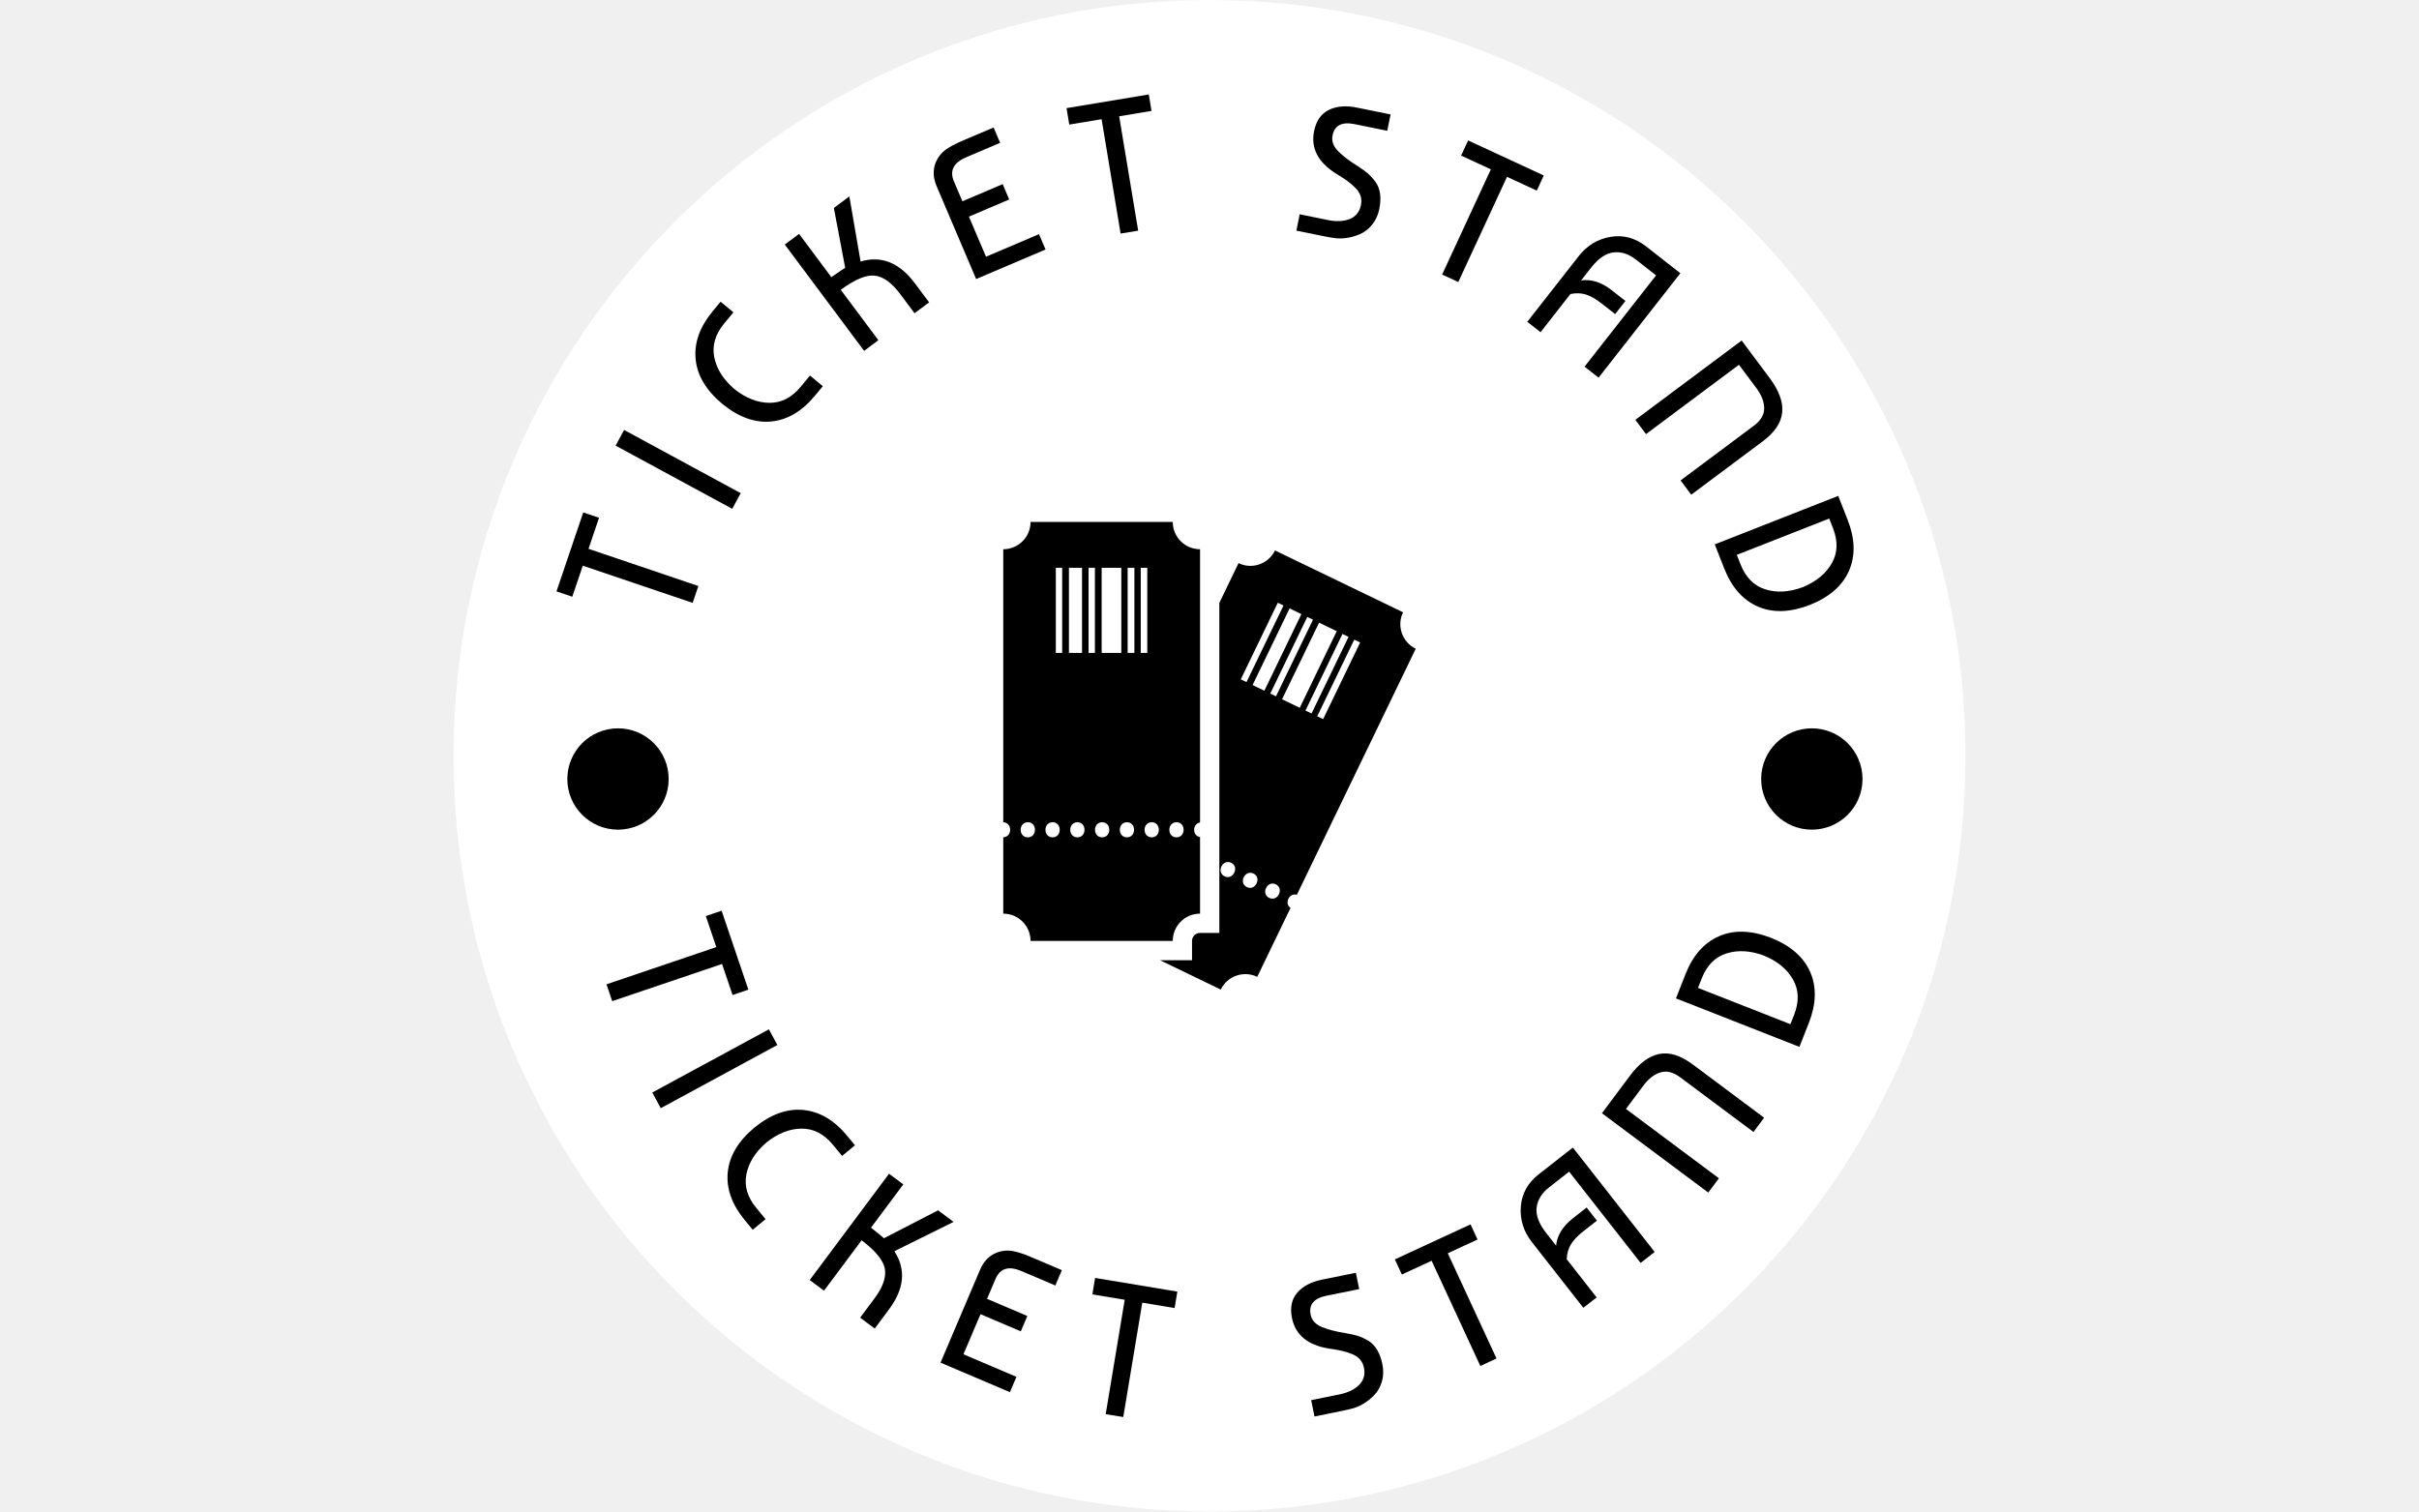
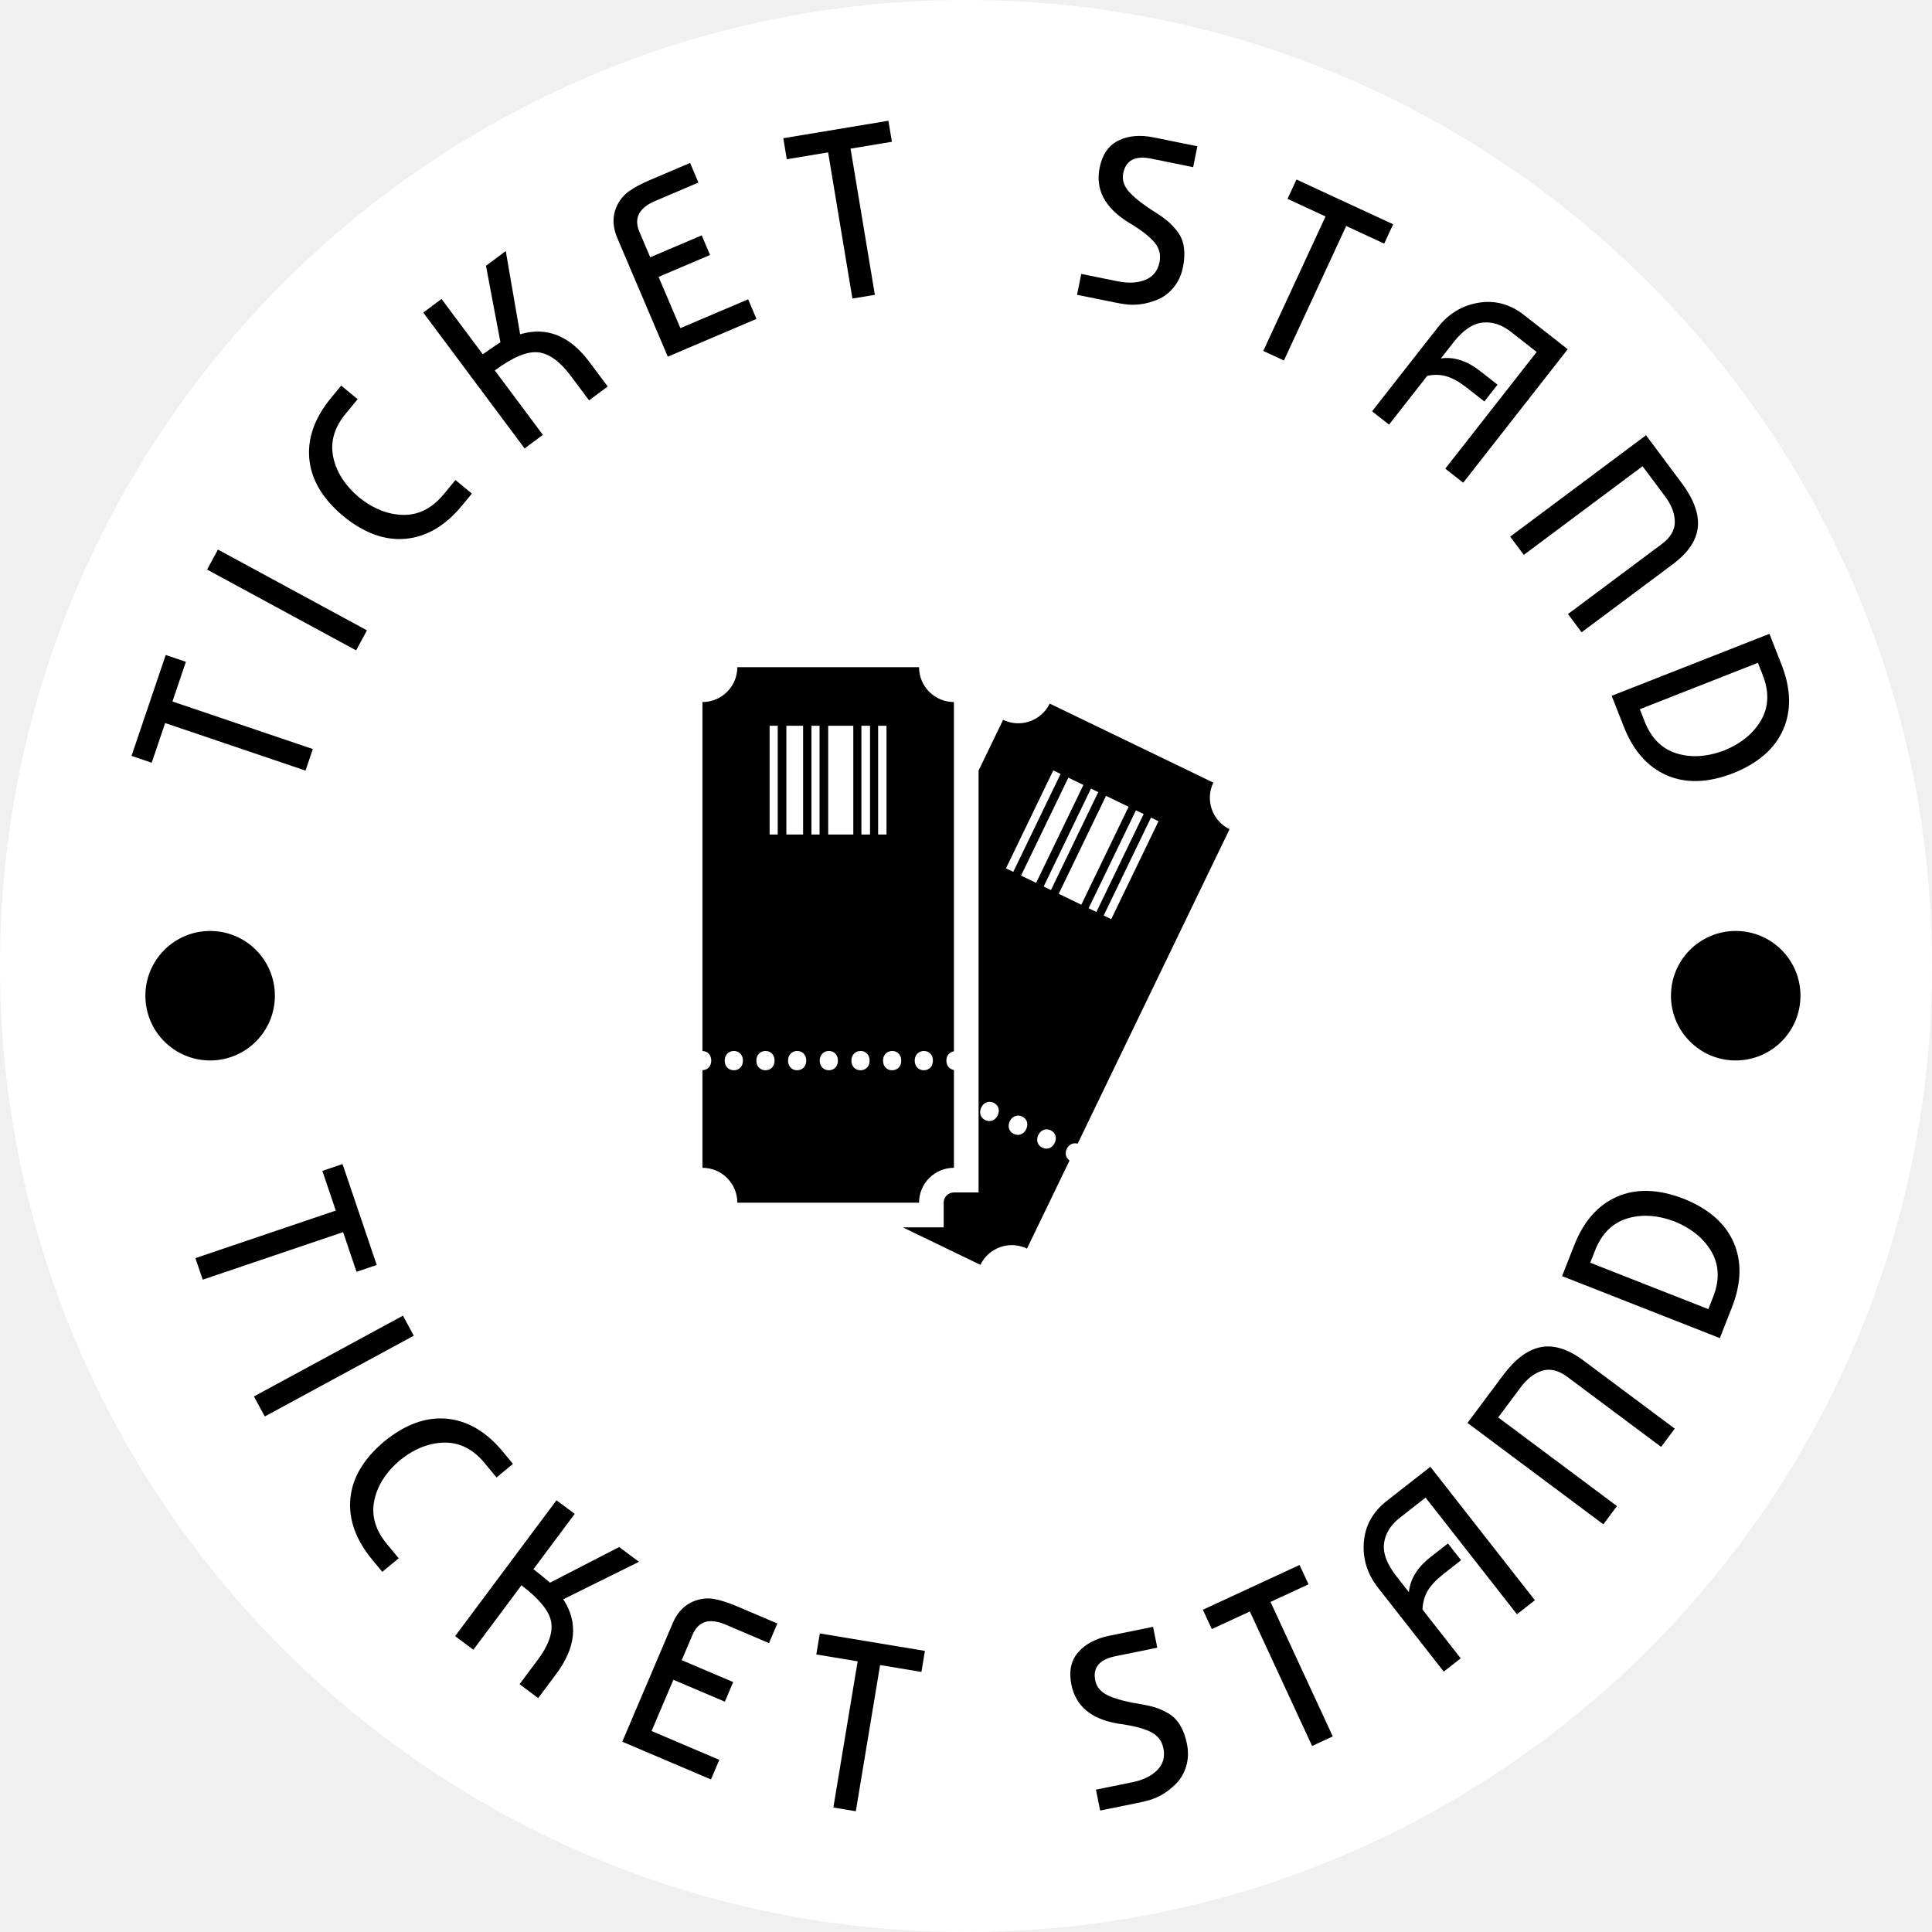
- <svg xmlns="http://www.w3.org/2000/svg" version="1.1" width="2000" height="1250" viewBox="0 0 2000 1250">
+ <svg xmlns="http://www.w3.org/2000/svg" version="1.1" viewBox="375 0 1250 1250">
  <g transform="matrix(1,0,0,1,0,0)">
    <svg viewBox="0 0 512 320" data-background-color="#ffffff" preserveAspectRatio="xMidYMid meet" height="1250" width="2000">
      <g id="tight-bounds" transform="matrix(1,0,0,1,0,0)">
        <svg viewBox="0 0 512 320" height="320" width="512">
          <g>
            <svg />
          </g>
          <g>
            <svg viewBox="0 0 512 320" height="320" width="512">
              <g>
                <path transform="translate(256,160) scale(160,160)" d="M-1 0c0-0.552 0.448-1 1-1 0.552 0 1 0.448 1 1 0 0.552-0.448 1-1 1-0.552 0-1-0.448-1-1z" fill="#ffffff" fill-rule="nonzero" stroke="none" stroke-width="1" stroke-linecap="butt" stroke-linejoin="miter" stroke-miterlimit="10" stroke-dasharray="" stroke-dashoffset="0" font-family="none" font-weight="none" font-size="none" text-anchor="none" style="mix-blend-mode: normal" data-fill-palette-color="tertiary" />
              </g>
              <g transform="matrix(1,0,0,1,116,20)">
                <svg viewBox="0 0 280 280" height="280" width="280">
                  <g>
                    <svg viewBox="0 0 280 280" height="280" width="280">
                      <g>
                        <svg viewBox="0 0 280 280" height="280" width="280">
                          <g id="textblocktransform">
                            <svg viewBox="0 0 280 280" height="280" width="280" id="textblock">
                              <g>
                                <svg viewBox="0 0 280 280" height="280" width="280">
                                  <g transform="matrix(1,0,0,1,96.34742,90.50253)">
                                    <svg viewBox="0 0 87.305 98.995" height="98.995" width="87.305">
                                      <g>
                                        <svg version="1.1" x="0" y="0" viewBox="5.913 0 88.173 99.979" enable-background="new 0 0 100 100" xml:space="preserve" height="98.995" width="87.305" class="icon-kg-0" data-fill-palette-color="quaternary" id="kg-0">
                                          <g fill="#ffffff" data-fill-palette-color="quaternary">
                                            <path fill-rule="evenodd" clip-rule="evenodd" d="M5.913 5.835v58.376c0.874 0.021 1.472 0.674 1.472 1.606 0 0.897-0.566 1.565-1.472 1.601v16.328c3.223 0 5.835 2.612 5.835 5.836h30.397c0-3.224 2.612-5.836 5.835-5.836V67.383c-0.753-0.122-1.264-0.735-1.264-1.564 0-0.843 0.521-1.435 1.264-1.562V5.835c-3.223 0-5.835-2.614-5.835-5.835H11.749C11.749 3.222 9.136 5.835 5.913 5.835zM44.466 65.818c0 0.922-0.588 1.613-1.535 1.613-0.896 0-1.512-0.691-1.512-1.613 0-0.947 0.641-1.614 1.537-1.614S44.466 64.871 44.466 65.818zM39.169 65.818c0 0.922-0.589 1.613-1.536 1.613-0.896 0-1.511-0.691-1.511-1.613 0-0.947 0.641-1.614 1.536-1.614C38.555 64.204 39.169 64.871 39.169 65.818zM33.872 65.818c0 0.922-0.589 1.613-1.536 1.613-0.897 0-1.509-0.691-1.509-1.613 0-0.947 0.639-1.614 1.535-1.614C33.257 64.204 33.872 64.871 33.872 65.818zM28.574 65.818c0 0.922-0.589 1.613-1.536 1.613-0.896 0-1.511-0.691-1.511-1.613 0-0.947 0.639-1.614 1.536-1.614C27.96 64.204 28.574 64.871 28.574 65.818zM23.277 65.818c0 0.922-0.589 1.613-1.536 1.613-0.896 0-1.509-0.691-1.509-1.613 0-0.947 0.64-1.614 1.535-1.614C22.664 64.204 23.277 64.871 23.277 65.818zM17.979 65.818c0 0.922-0.587 1.613-1.535 1.613-0.898 0-1.511-0.691-1.511-1.613 0-0.947 0.64-1.614 1.536-1.614C17.365 64.204 17.979 64.871 17.979 65.818zM12.683 65.818c0 0.922-0.589 1.613-1.537 1.613-0.896 0-1.509-0.691-1.509-1.613 0-0.947 0.639-1.614 1.535-1.614C12.068 64.204 12.683 64.871 12.683 65.818zM36.7 9.803v18.193h-1.399V9.803H36.7zM33.944 9.803v18.193h-1.442V9.803H33.944zM31.146 9.803v18.193h-4.199V9.803H31.146zM25.504 9.803v18.193h-1.356V9.803H25.504zM22.749 9.803v18.193h-2.799V9.803H22.749zM18.506 9.803v18.193H17.15V9.803H18.506z" fill="#000000" data-fill-palette-color="quaternary" />
                                            <path fill-rule="evenodd" clip-rule="evenodd" d="M91.371 19.312L64 6.092c-1.402 2.9-4.891 4.118-7.793 2.716l-4.104 8.498v46.951 3.475 16.016 4.122H47.98c-0.944 0-1.714 0.769-1.714 1.714v4.122h-4.121H39.42l12.989 6.273c1.402-2.902 4.892-4.119 7.794-2.717l7.116-14.735c-0.624-0.438-0.818-1.212-0.457-1.959 0.366-0.758 1.092-1.064 1.816-0.856l25.408-52.606C91.186 25.703 89.971 22.212 91.371 19.312zM55.296 74.981c-0.4 0.829-1.231 1.195-2.085 0.783-0.808-0.389-1.059-1.277-0.657-2.109 0.41-0.852 1.275-1.175 2.084-0.784C55.444 73.262 55.708 74.128 55.296 74.981zM72.122 20.902l-7.911 16.382-1.221-0.59 7.911-16.382L72.122 20.902zM64.6 17.269l1.222 0.59-7.913 16.382-1.221-0.589L64.6 17.269zM60.064 77.285c-0.399 0.831-1.231 1.195-2.084 0.785-0.808-0.391-1.06-1.28-0.658-2.11 0.412-0.853 1.277-1.175 2.085-0.785C60.215 75.563 60.478 76.434 60.064 77.285zM59.209 34.868l7.911-16.382 2.521 1.216-7.912 16.383L59.209 34.868zM64.836 79.589c-0.401 0.829-1.231 1.197-2.085 0.784-0.808-0.39-1.06-1.279-0.659-2.109 0.412-0.854 1.279-1.176 2.086-0.785C64.983 77.869 65.247 78.735 64.836 79.589zM65.51 37.912l7.912-16.382 3.78 1.825-7.911 16.383L65.51 37.912zM70.512 40.328l7.912-16.383 1.298 0.627-7.911 16.382L70.512 40.328zM74.293 42.154l-1.262-0.609 7.913-16.383 1.26 0.609L74.293 42.154z" fill="#000000" data-fill-palette-color="quaternary" />
                                          </g>
                                        </svg>
                                      </g>
                                    </svg>
                                  </g>
                                  <g>
                                    <path d="M7.354 99.76l-2.226 6.572-3.343-1.132 5.662-16.715 3.343 1.132-2.226 6.572 23.248 7.876-1.209 3.57z" fill="#000000" data-fill-palette-color="quaternary" />
                                    <path d="M16.097 71.026l24.683 13.379-1.797 3.315-24.682-13.38z" fill="#000000" data-fill-palette-color="quaternary" />
                                    <path d="M36.862 65.49v0c-3.425-2.865-5.302-6.02-5.629-9.464-0.328-3.444 0.88-6.826 3.621-10.145v0l1.661-2.01 2.721 2.249-1.967 2.38c-1.891 2.288-2.585 4.671-2.084 7.15 0.502 2.478 1.921 4.717 4.257 6.717v0c2.405 1.917 4.871 2.889 7.4 2.914 2.528 0.025 4.738-1.106 6.628-3.394v0l1.967-2.38 2.721 2.248-1.66 2.009c-2.742 3.319-5.835 5.142-9.28 5.47-3.444 0.328-6.896-0.92-10.356-3.744z" fill="#000000" data-fill-palette-color="quaternary" />
                                    <path d="M77.656 39.995v0l2.998 4.019-3.087 2.302-2.997-4.019c-1.807-2.422-3.612-3.736-5.417-3.941-1.804-0.205-4.204 0.792-7.199 2.994v0l7.962 10.673-3.022 2.254-16.787-22.504 3.022-2.254 6.835 9.162c1.618-1.14 2.593-1.801 2.925-1.982v0l-2.397-12.672 3.279-2.446 2.378 13.787c4.394-1.309 8.23 0.233 11.507 4.627z" fill="#000000" data-fill-palette-color="quaternary" />
                                    <path d="M103.914 29.574l1.382 3.248-14.687 6.251-8.373-19.669c-0.775-1.821-0.82-3.531-0.135-5.13v0c0.473-1.073 1.155-1.93 2.045-2.571 0.89-0.64 2.048-1.264 3.475-1.871v0l6.68-2.843 1.382 3.247-7.159 3.048c-2.706 1.152-3.578 2.86-2.615 5.123v0l1.791 4.207 8.525-3.629 1.382 3.248-8.525 3.628 3.613 8.488z" fill="#000000" data-fill-palette-color="quaternary" />
                                    <path d="M117.162 5.237l-6.845 1.137-0.578-3.481 17.408-2.893 0.579 3.482-6.845 1.137 4.023 24.214-3.719 0.618z" fill="#000000" data-fill-palette-color="quaternary" />
                                    <path d="M171.133 2.766l7.193 1.461-0.702 3.459-6.957-1.413c-2.647-0.538-4.188 0.268-4.625 2.416v0c-0.234 1.153 0.151 2.247 1.154 3.284 1.004 1.036 2.427 2.123 4.269 3.261v0c0.822 0.522 1.511 1.023 2.069 1.505 0.557 0.481 1.091 1.074 1.603 1.779 0.512 0.704 0.833 1.54 0.964 2.508 0.131 0.968 0.076 2.041-0.163 3.22v0c-0.266 1.31-0.779 2.427-1.54 3.351-0.761 0.923-1.633 1.592-2.618 2.005-0.984 0.414-1.959 0.68-2.925 0.798-0.965 0.118-1.883 0.102-2.752-0.048v0c-0.372-0.048-0.899-0.142-1.581-0.28v0l-6.131-1.245 0.702-3.459 6.014 1.221c1.782 0.362 3.312 0.284 4.59-0.234 1.278-0.518 2.064-1.497 2.357-2.938v0c0.144-0.708 0.113-1.362-0.092-1.963-0.205-0.601-0.563-1.158-1.073-1.671-0.51-0.513-1.043-0.976-1.6-1.389-0.557-0.413-1.236-0.865-2.037-1.355v0c-0.22-0.127-0.39-0.229-0.511-0.309v0c-3.795-2.408-5.33-5.394-4.605-8.957v0c0.447-2.201 1.489-3.702 3.124-4.502 1.636-0.8 3.594-0.968 5.873-0.505z" fill="#000000" data-fill-palette-color="quaternary" />
                                    <path d="M199.551 15.852l-6.297-2.915 1.483-3.203 16.014 7.414-1.482 3.203-6.297-2.915-10.313 22.274-3.421-1.584z" fill="#000000" data-fill-palette-color="quaternary" />
                                    <path d="M216.4 42.245l-6.331 8.083-2.81-2.201 10.882-13.893c1.781-2.273 4.029-3.637 6.745-4.091 2.716-0.454 5.232 0.226 7.547 2.039v0l7.231 5.663-17.312 22.104-2.968-2.325 15.135-19.325-4.262-3.338c-1.537-1.204-3.117-1.711-4.742-1.524-1.625 0.188-3.212 1.271-4.762 3.25v0l-2.102 2.684c2.152-0.319 4.322 0.379 6.511 2.094v0l2.873 2.251-2.176 2.779-2.873-2.251c-1.221-0.956-2.331-1.588-3.33-1.895-0.999-0.307-2.084-0.342-3.256-0.104z" fill="#000000" data-fill-palette-color="quaternary" />
                                    <path d="M252.061 57.222l-19.671 14.682-2.255-3.021 22.5-16.793 5.925 7.939c1.983 2.657 2.868 5.083 2.655 7.278-0.214 2.195-1.596 4.244-4.146 6.147v0l-15.107 11.275-2.255-3.022 15.525-11.587c1.457-1.088 2.181-2.32 2.17-3.697-0.01-1.377-0.559-2.794-1.646-4.251v0z" fill="#000000" data-fill-palette-color="quaternary" />
                                    <path d="M267.064 108.071v0c-4.166 1.608-7.835 1.721-11.006 0.339-3.172-1.382-5.545-4.077-7.119-8.084v0l-1.995-5.077 26.131-10.267 1.994 5.077c1.574 4.007 1.67 7.596 0.288 10.768-1.382 3.172-4.147 5.587-8.293 7.244zM251.608 97.468l0.792 2.015c1.085 2.762 2.834 4.525 5.244 5.287 2.411 0.762 5.057 0.606 7.939-0.469v0c2.842-1.174 4.887-2.861 6.135-5.061 1.247-2.199 1.328-4.68 0.242-7.443v0l-0.792-2.015z" fill="#000000" data-fill-palette-color="quaternary" />
                                    <path d="M35.617 180.508l-2.226-6.572 3.343-1.133 5.662 16.715-3.343 1.132-2.226-6.571-23.249 7.875-1.209-3.571z" fill="#000000" data-fill-palette-color="quaternary" />
                                    <path d="M48.537 201.232l-24.682 13.379-1.797-3.315 24.683-13.379z" fill="#000000" data-fill-palette-color="quaternary" />
                                    <path d="M43.664 218.731v0c3.459-2.824 6.911-4.072 10.356-3.744 3.444 0.328 6.538 2.151 9.28 5.47v0l1.66 2.009-2.721 2.249-1.967-2.381c-1.891-2.288-4.1-3.419-6.628-3.394-2.528 0.025-4.995 0.997-7.4 2.914v0c-2.336 2-3.755 4.239-4.257 6.718-0.502 2.478 0.193 4.861 2.084 7.149v0l1.967 2.381-2.721 2.248-1.66-2.01c-2.742-3.319-3.949-6.7-3.622-10.144 0.328-3.444 2.204-6.599 5.629-9.465z" fill="#000000" data-fill-palette-color="quaternary" />
                                    <path d="M72.141 257.241v0l-2.998 4.019-3.086-2.302 2.997-4.019c1.807-2.422 2.551-4.527 2.234-6.315-0.318-1.788-1.958-3.804-4.921-6.047v0l-7.962 10.673-3.022-2.254 16.786-22.505 3.022 2.255-6.834 9.162c1.554 1.226 2.465 1.972 2.733 2.239v0l11.464-5.91 3.279 2.446-12.538 6.21c2.507 3.838 2.123 7.955-1.154 12.348z" fill="#000000" data-fill-palette-color="quaternary" />
                                    <path d="M99.139 271.486l-1.382 3.248-14.688-6.252 8.372-19.67c0.775-1.821 1.976-3.038 3.604-3.653v0c1.101-0.403 2.191-0.506 3.27-0.308 1.078 0.197 2.331 0.6 3.758 1.207v0l6.679 2.843-1.382 3.248-7.159-3.048c-2.706-1.152-4.541-0.596-5.505 1.668v0l-1.791 4.207 8.525 3.628-1.382 3.248-8.525-3.629-3.613 8.488z" fill="#000000" data-fill-palette-color="quaternary" />
                                    <path d="M122.053 255.168l-6.845-1.137 0.579-3.482 17.408 2.892-0.578 3.482-6.845-1.137-4.023 24.214-3.719-0.618z" fill="#000000" data-fill-palette-color="quaternary" />
                                    <path d="M163.788 250.915l7.193-1.461 0.702 3.459-6.957 1.413c-2.647 0.538-3.752 1.881-3.315 4.029v0c0.234 1.153 1.016 2.011 2.344 2.573 1.328 0.562 3.063 1.008 5.203 1.337v0c0.96 0.16 1.791 0.352 2.492 0.579 0.701 0.226 1.424 0.563 2.17 1.012 0.746 0.449 1.368 1.093 1.866 1.933 0.498 0.84 0.867 1.85 1.106 3.029v0c0.266 1.31 0.229 2.539-0.111 3.686-0.34 1.147-0.882 2.103-1.627 2.868-0.745 0.765-1.539 1.39-2.382 1.875-0.843 0.485-1.694 0.828-2.553 1.03v0c-0.362 0.101-0.883 0.22-1.564 0.359v0l-6.132 1.246-0.702-3.459 6.013-1.222c1.782-0.362 3.16-1.031 4.136-2.006 0.975-0.976 1.316-2.184 1.023-3.626v0c-0.144-0.708-0.427-1.298-0.851-1.771-0.424-0.473-0.97-0.847-1.639-1.12-0.669-0.273-1.341-0.491-2.016-0.654-0.674-0.163-1.476-0.314-2.404-0.453v0c-0.252-0.031-0.449-0.059-0.591-0.085v0c-4.433-0.736-7.012-2.887-7.735-6.45v0c-0.447-2.201-0.074-3.989 1.12-5.364 1.194-1.375 2.931-2.294 5.211-2.757z" fill="#000000" data-fill-palette-color="quaternary" />
                                    <path d="M187.014 246.911l-6.297 2.915-1.483-3.203 16.015-7.414 1.483 3.203-6.297 2.915 10.313 22.275-3.422 1.584z" fill="#000000" data-fill-palette-color="quaternary" />
                                    <path d="M215.609 246.587l6.331 8.083-2.81 2.201-10.882-13.893c-1.781-2.273-2.566-4.783-2.356-7.529 0.21-2.746 1.473-5.025 3.789-6.839v0l7.23-5.663 17.312 22.103-2.968 2.324-15.135-19.324-4.263 3.339c-1.537 1.204-2.408 2.617-2.615 4.238-0.207 1.622 0.465 3.423 2.014 5.402v0l2.102 2.684c0.206-2.165 1.404-4.105 3.593-5.82v0l2.874-2.25 2.176 2.778-2.873 2.251c-1.221 0.956-2.1 1.883-2.638 2.779-0.538 0.896-0.831 1.942-0.881 3.136z" fill="#000000" data-fill-palette-color="quaternary" />
                                    <path d="M228.148 214.771l19.671 14.682-2.255 3.021-22.5-16.793 5.925-7.939c1.983-2.657 4.057-4.195 6.222-4.615 2.165-0.419 4.522 0.322 7.073 2.226v0l15.107 11.275-2.255 3.021-15.525-11.587c-1.457-1.088-2.844-1.431-4.162-1.029-1.317 0.401-2.52 1.331-3.607 2.788v0z" fill="#000000" data-fill-palette-color="quaternary" />
                                    <path d="M258.852 178.544v0c4.146 1.658 6.911 4.073 8.293 7.244 1.382 3.172 1.286 6.761-0.288 10.768v0l-1.995 5.077-26.131-10.268 1.995-5.076c1.574-4.007 3.947-6.701 7.119-8.084 3.172-1.382 6.841-1.269 11.007 0.339zM262.956 196.833l0.792-2.016c1.085-2.762 1.004-5.243-0.243-7.442-1.247-2.199-3.292-3.886-6.135-5.061v0c-2.881-1.075-5.528-1.231-7.938-0.469-2.411 0.762-4.159 2.524-5.245 5.286v0l-0.792 2.016z" fill="#000000" data-fill-palette-color="quaternary" />
                                    <path d="M4.08 144.921c0-5.923 4.802-10.725 10.725-10.725 5.923 0 10.725 4.802 10.725 10.725 0 5.923-4.802 10.725-10.725 10.725-5.923 0-10.725-4.802-10.725-10.725z" fill="#000000" data-fill-palette-color="quaternary" />
                                    <path d="M256.765 144.921c0-5.923 4.802-10.725 10.725-10.725 5.923 0 10.725 4.802 10.725 10.725 0 5.923-4.802 10.725-10.725 10.725-5.923 0-10.725-4.802-10.725-10.725z" fill="#000000" data-fill-palette-color="quaternary" />
                                  </g>
                                </svg>
                              </g>
                            </svg>
                          </g>
                        </svg>
                      </g>
                    </svg>
                  </g>
                </svg>
              </g>
            </svg>
          </g>
          <defs />
        </svg>
        <rect width="512" height="320" fill="none" stroke="none" visibility="hidden" />
      </g>
    </svg>
  </g>
</svg>
